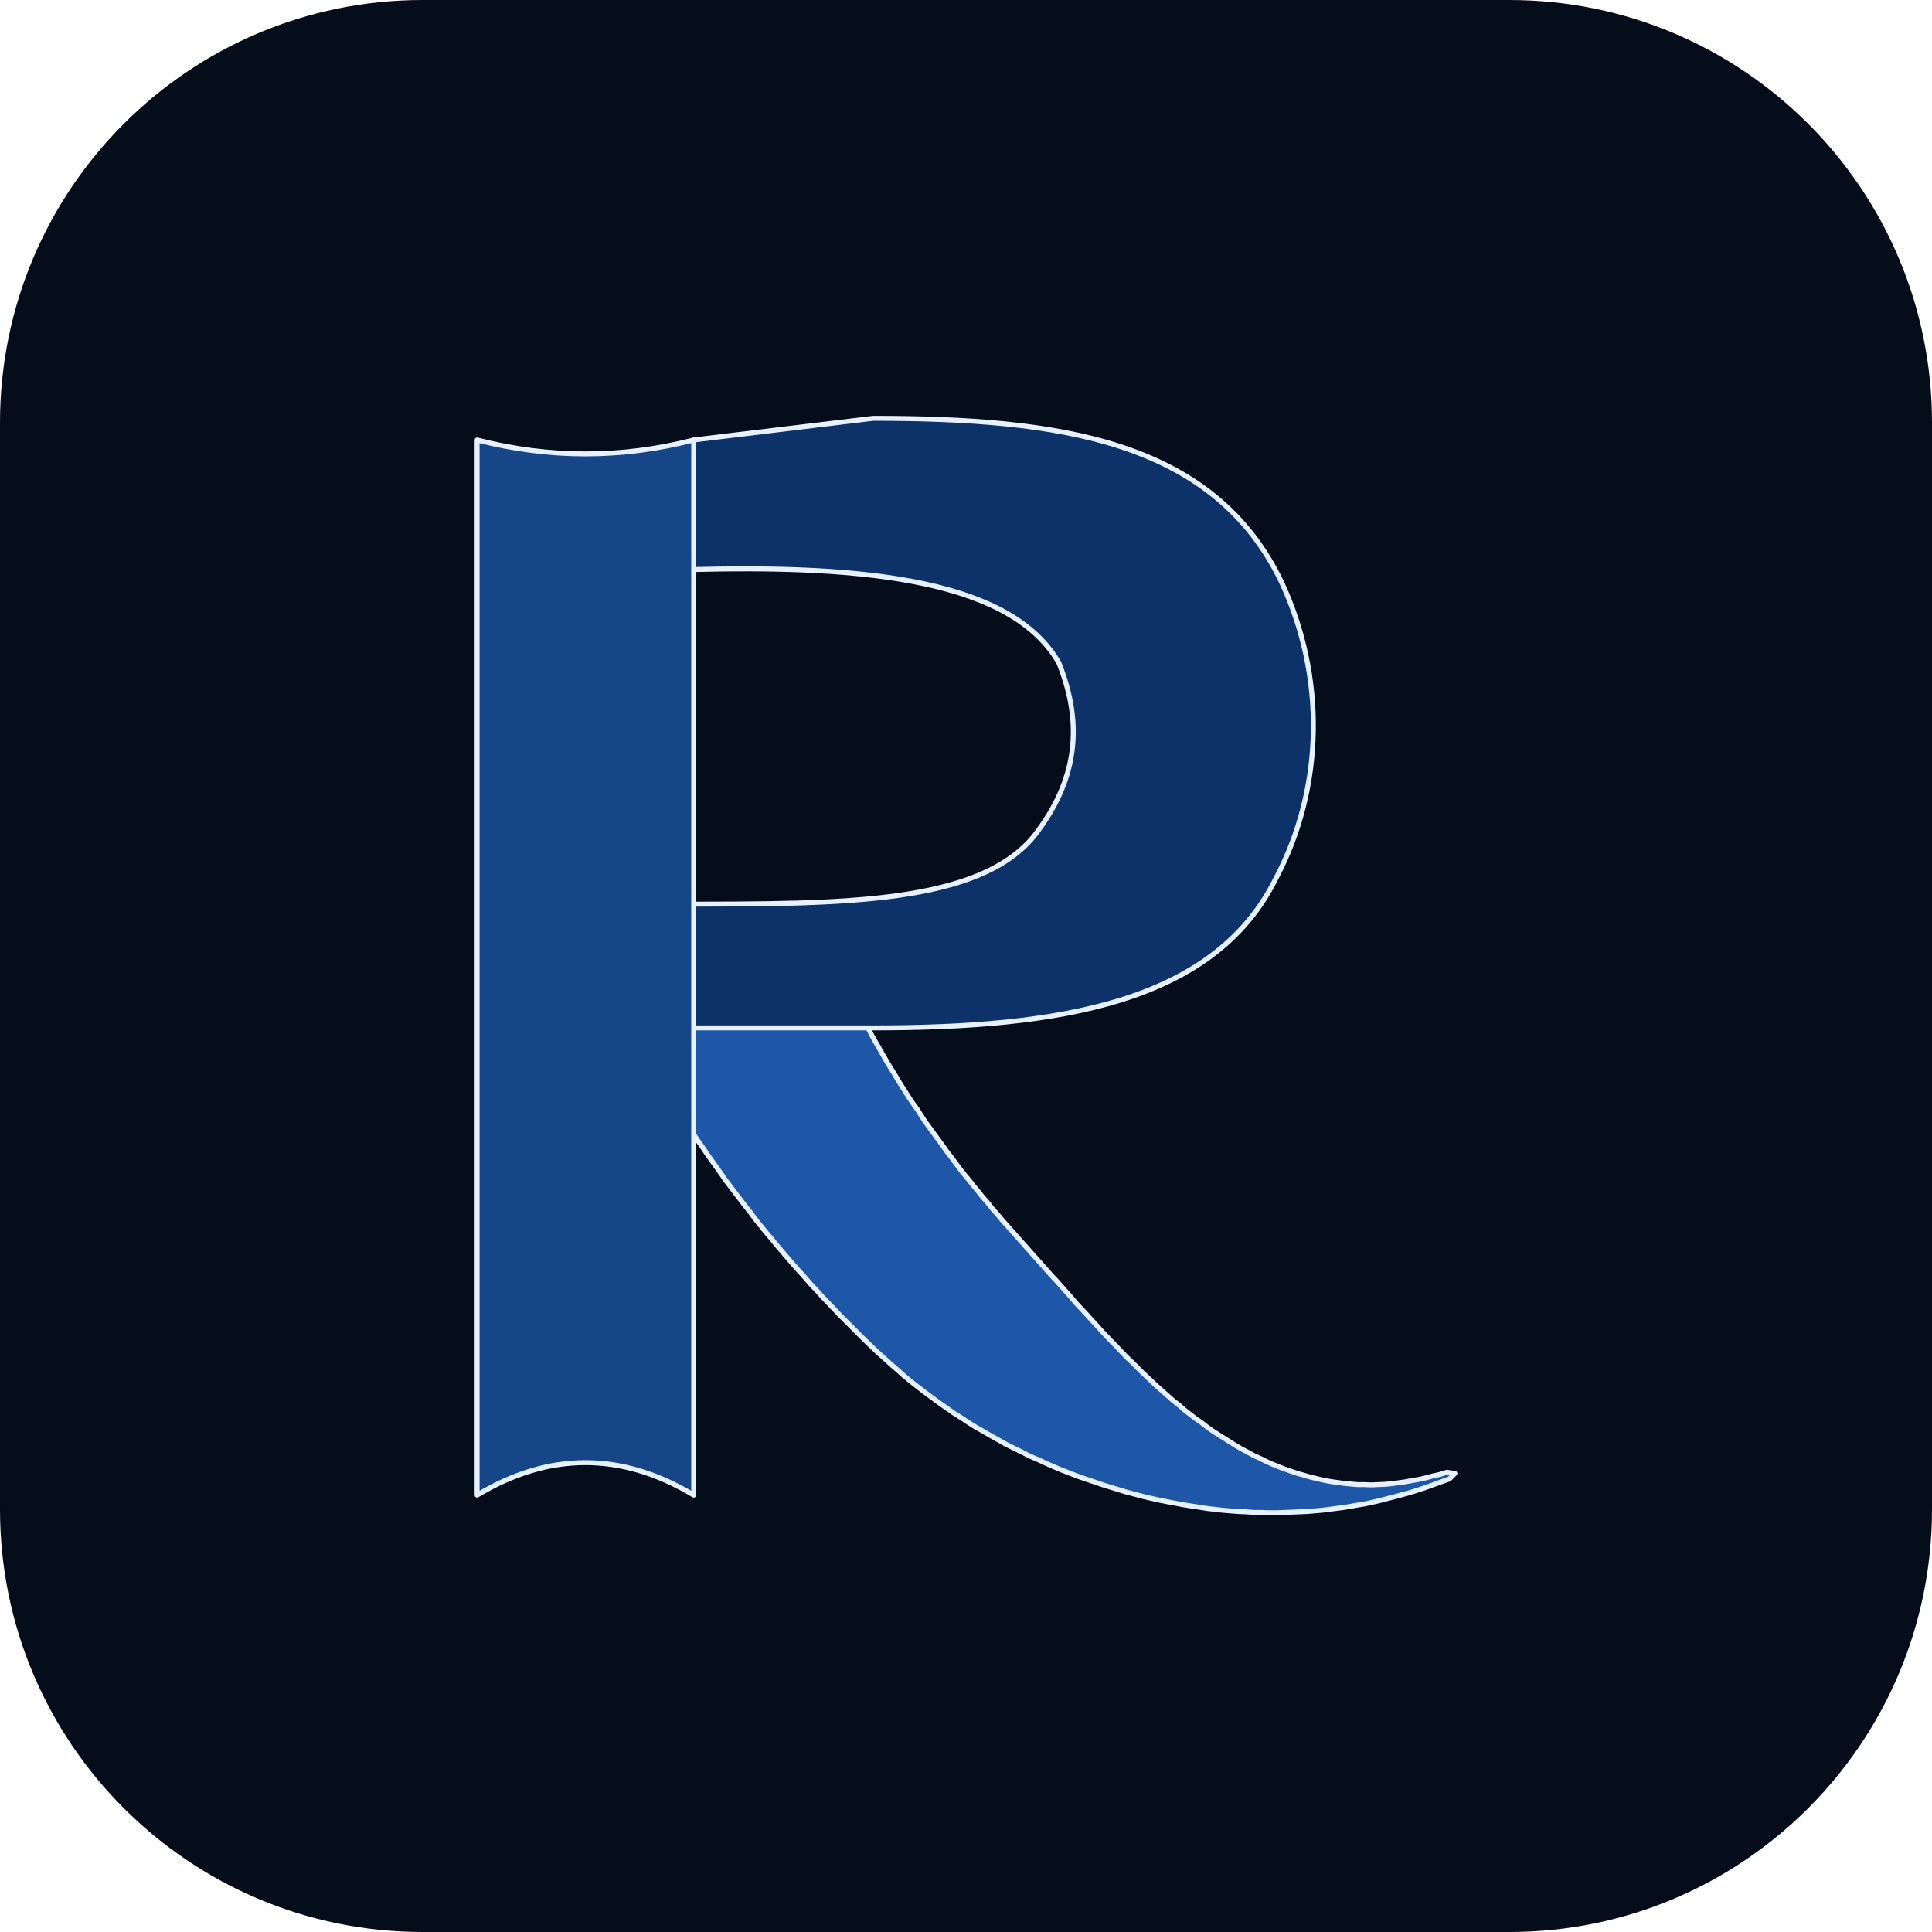
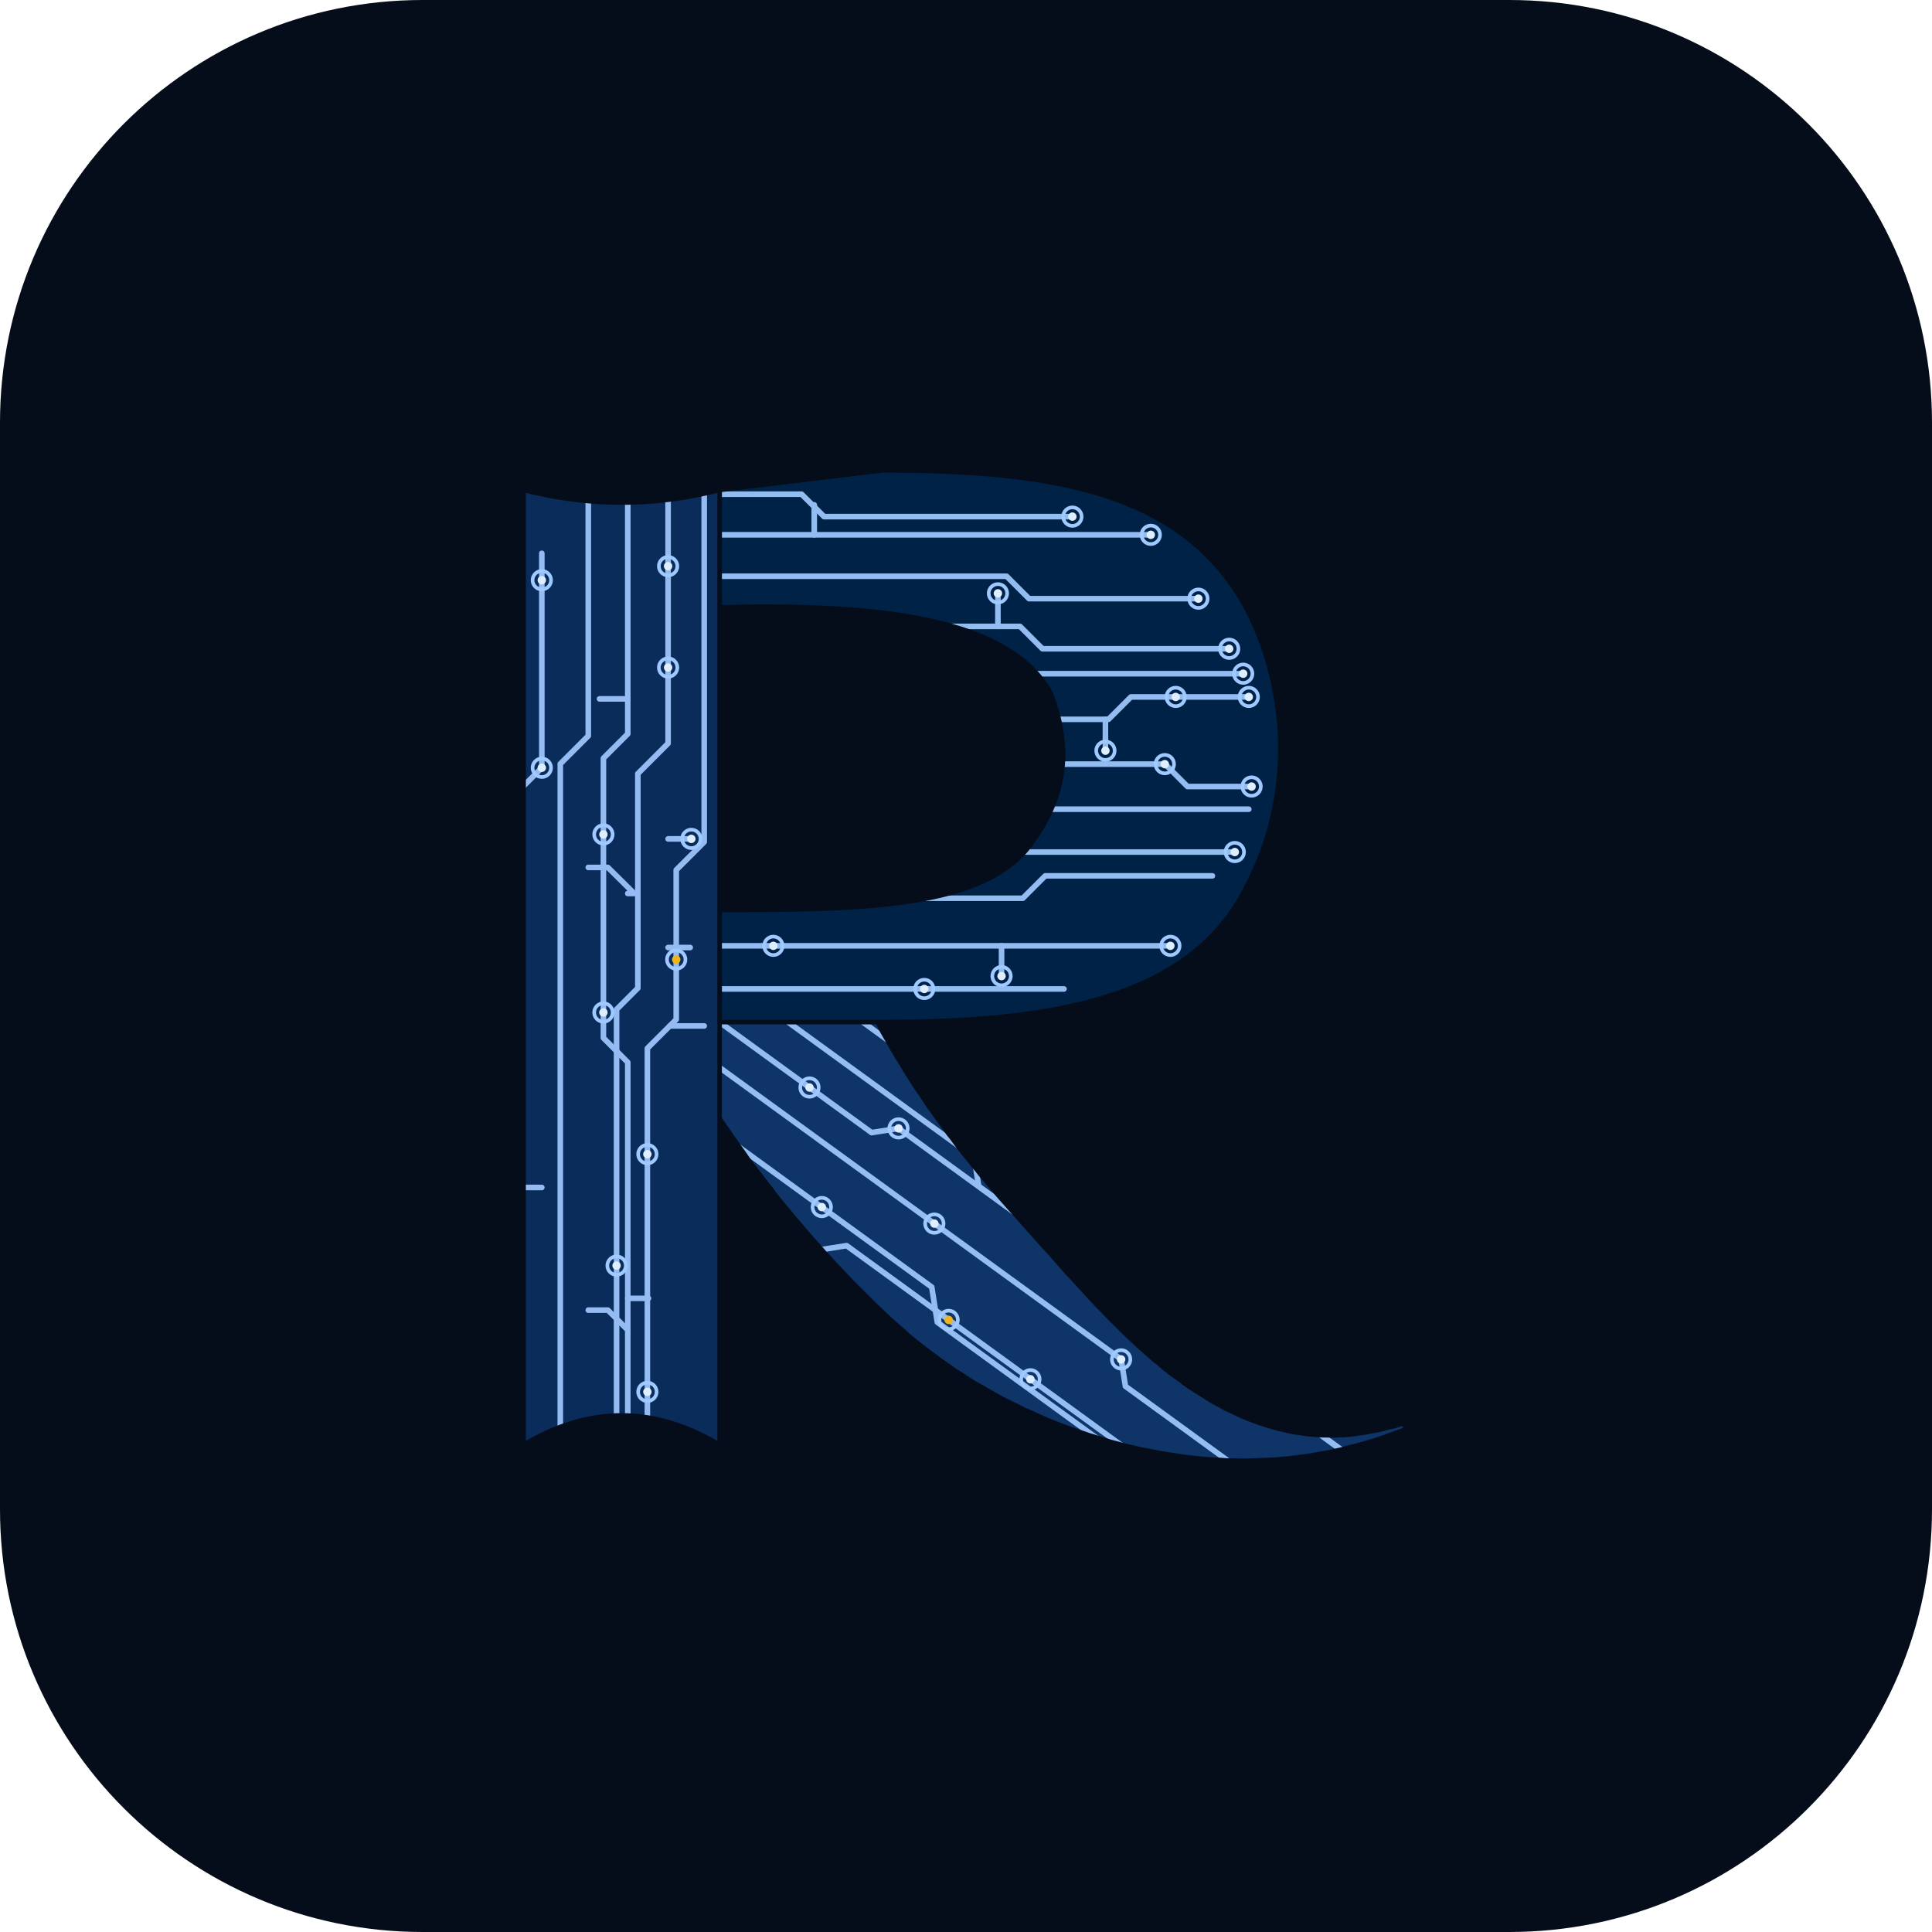
<svg xmlns="http://www.w3.org/2000/svg" viewBox="0 0 512 512" width="512" height="512">
  <rect width="512" height="512" rx="112" fill="#060d1a" />
-   <g transform="translate(256,256) scale(0.82) translate(-330,-320)">
-     <path d="M219.6,335.1 L220.6,337.2 L221.6,339.2 L222.6,341.2 L223.6,343.2 L224.7,345.3 L225.8,347.3 L226.9,349.4 L228.0,351.4 L229.1,353.5 L230.3,355.5 L231.5,357.6 L232.7,359.6 L234.0,361.7 L235.2,363.8 L236.5,365.9 L237.8,368.0 L239.2,370.1 L240.5,372.2 L241.9,374.3 L243.3,376.4 L244.8,378.5 L246.2,380.6 L247.7,382.7 L249.2,384.8 L250.7,386.9 L252.2,389.1 L253.8,391.2 L255.4,393.3 L257.0,395.4 L258.6,397.5 L260.3,399.6 L261.9,401.8 L263.6,403.9 L265.3,406.0 L267.1,408.1 L268.8,410.2 L270.6,412.3 L272.4,414.4 L274.2,416.5 L276.0,418.5 L277.9,420.6 L279.7,422.7 L281.6,424.7 L283.5,426.8 L285.4,428.8 L287.4,430.9 L289.3,432.9 L291.3,434.9 L293.3,436.9 L295.3,438.9 L297.3,440.9 L299.4,442.9 L301.4,444.8 L303.5,446.7 L305.6,448.6 L307.8,450.5 L309.9,452.4 L312.1,454.2 L314.4,456.0 L316.6,457.7 L318.9,459.4 L321.2,461.1 L323.5,462.7 L325.9,464.4 L328.3,465.9 L330.7,467.5 L333.1,469.0 L335.6,470.4 L338.0,471.8 L340.5,473.2 L343.0,474.6 L345.6,475.9 L348.1,477.1 L350.6,478.4 L353.2,479.5 L355.8,480.7 L358.3,481.8 L360.9,482.9 L363.5,483.9 L366.1,484.9 L368.7,485.8 L371.4,486.7 L374.0,487.6 L376.6,488.4 L379.2,489.2 L381.8,490.0 L384.5,490.7 L387.1,491.4 L389.7,492.0 L392.3,492.6 L394.9,493.1 L397.5,493.6 L400.1,494.1 L402.7,494.5 L405.3,494.9 L407.8,495.3 L410.4,495.6 L413.0,495.9 L415.5,496.1 L418.0,496.3 L420.5,496.4 L423.1,496.6 L425.5,496.6 L428.0,496.7 L430.5,496.7 L433.0,496.6 L435.4,496.5 L437.8,496.4 L440.2,496.3 L442.6,496.1 L445.0,495.9 L447.4,495.6 L449.7,495.3 L452.1,495.0 L454.4,494.6 L456.7,494.2 L459.1,493.8 L461.4,493.3 L463.6,492.8 L465.9,492.2 L468.2,491.6 L470.5,491.0 L472.7,490.4 L475.0,489.7 L477.2,489.0 L479.5,488.2 L481.7,487.4 L483.9,486.6 L486.2,485.8 L488.0,484.0 L488.0,484.0 L485.4,483.6 L483.2,484.3 L480.9,484.8 L478.7,485.4 L476.5,485.9 L474.2,486.3 L472.0,486.7 L469.8,487.0 L467.6,487.3 L465.4,487.5 L463.1,487.6 L460.9,487.7 L458.7,487.6 L456.5,487.6 L454.3,487.4 L452.1,487.2 L450.0,486.9 L447.8,486.6 L445.7,486.2 L443.5,485.7 L441.4,485.2 L439.3,484.6 L437.2,484.0 L435.1,483.3 L433.1,482.6 L431.0,481.8 L429.0,481.0 L427.0,480.1 L425.0,479.1 L423.0,478.2 L421.0,477.1 L419.1,476.1 L417.2,475.0 L415.3,473.8 L413.4,472.6 L411.5,471.4 L409.6,470.2 L407.8,468.9 L406.0,467.5 L404.1,466.2 L402.3,464.8 L400.5,463.4 L398.8,461.9 L397.0,460.5 L395.3,459.0 L393.5,457.4 L391.8,455.9 L390.1,454.3 L388.4,452.7 L386.7,451.1 L385.1,449.5 L383.4,447.8 L381.7,446.2 L380.1,444.5 L378.5,442.8 L376.8,441.1 L375.2,439.4 L373.6,437.7 L372.0,435.9 L370.4,434.2 L368.8,432.4 L367.1,430.6 L365.5,428.9 L364.0,427.1 L362.4,425.3 L360.8,423.5 L359.2,421.7 L357.6,420.0 L356.0,418.2 L354.4,416.4 L352.8,414.6 L351.2,412.8 L349.6,411.0 L348.0,409.2 L346.4,407.4 L344.8,405.6 L343.2,403.8 L341.6,402.0 L340.1,400.2 L338.5,398.4 L337.0,396.5 L335.4,394.7 L333.9,392.8 L332.4,391.0 L330.9,389.1 L329.4,387.3 L327.9,385.4 L326.5,383.5 L325.1,381.6 L323.6,379.7 L322.3,377.8 L320.9,375.9 L319.5,374.0 L318.2,372.2 L316.8,370.3 L315.5,368.3 L314.3,366.4 L313.0,364.6 L311.7,362.7 L310.5,360.8 L309.3,358.9 L308.1,357.0 L307.0,355.1 L305.8,353.2 L304.7,351.4 L303.6,349.5 L302.5,347.6 L301.5,345.8 L300.4,343.9 L299.4,342.1 L298.5,340.3 L297.5,338.5 L296.6,336.7 L295.7,334.9 L294.8,333.2 L293.9,331.4 L293.1,329.7 L292.3,328.0 L291.5,326.3 L290.7,324.6 L290.0,323.0 L289.3,321.3 L288.6,319.7 L288.0,318.1 L287.4,316.5 L286.7,315.0 L286.2,313.4 L285.6,311.9 L285.0,310.4 L284.4,308.9 Z" fill="#1e57a8" stroke="#e8f1ff" stroke-width="1.6" stroke-linejoin="round" />
-     <path d="M242,150 L300,143 C360,143 410,150 432,196 C446,226 446,262 430,292 C410,332 360,340 300,340 L242,340 Z M238,192 C300,190 345,196 360,222 C368,242 366,260 352,278 C334,300 290,300 238,300 Z" fill="#0d3169" fill-rule="evenodd" stroke="#e8f1ff" stroke-width="1.6" stroke-linejoin="round" />
-     <path d="M172,150 Q207,159 242,150 L242,491 Q207,470 172,491 Z" fill="#164687" stroke="#e8f1ff" stroke-width="1.6" stroke-linejoin="round" />
+   <g transform="translate(256,256) scale(0.742) translate(-330,-320)">
+     <defs>
+       <clipPath id="cs">
+         <path d="M172,150 Q207,159 242,150 L242,491 Q207,470 172,491 Z" />
+       </clipPath>
+       <clipPath id="cb">
+         <path clip-rule="evenodd" d="M242,150 L300,143 C360,143 410,150 432,196 C446,226 446,262 430,292 C410,332 360,340 300,340 L242,340 Z M238,192 C300,190 345,196 360,222 C368,242 366,260 352,278 C334,300 290,300 238,300 Z" />
+       </clipPath>
+       <clipPath id="cl">
+         <path d="M219.6,335.1 L220.6,337.2 L221.6,339.2 L222.6,341.2 L223.6,343.2 L224.7,345.3 L225.8,347.3 L226.9,349.4 L228.0,351.4 L229.1,353.5 L230.3,355.5 L231.5,357.6 L232.7,359.6 L234.0,361.7 L235.2,363.8 L236.5,365.9 L237.8,368.0 L239.2,370.1 L240.5,372.2 L241.9,374.3 L243.3,376.4 L244.8,378.5 L246.2,380.6 L247.7,382.7 L249.2,384.8 L250.7,386.9 L252.2,389.1 L253.8,391.2 L255.4,393.3 L257.0,395.4 L258.6,397.5 L260.3,399.6 L261.9,401.8 L263.6,403.9 L265.3,406.0 L267.1,408.1 L268.8,410.2 L270.6,412.3 L272.4,414.4 L274.2,416.5 L276.0,418.5 L277.9,420.6 L279.7,422.7 L281.6,424.7 L283.5,426.8 L285.4,428.8 L287.4,430.9 L289.3,432.9 L291.3,434.9 L293.3,436.9 L295.3,438.9 L297.3,440.9 L299.4,442.9 L301.4,444.8 L303.5,446.7 L305.6,448.6 L307.8,450.5 L309.9,452.4 L312.1,454.2 L314.4,456.0 L316.6,457.7 L318.9,459.4 L321.2,461.1 L323.5,462.7 L325.9,464.4 L328.3,465.9 L330.7,467.5 L333.1,469.0 L335.6,470.4 L338.0,471.8 L340.5,473.2 L343.0,474.6 L345.6,475.9 L348.1,477.1 L350.6,478.4 L353.2,479.5 L355.8,480.7 L358.3,481.8 L360.9,482.9 L363.5,483.9 L366.1,484.9 L368.7,485.8 L371.4,486.7 L374.0,487.6 L376.6,488.4 L379.2,489.2 L381.8,490.0 L384.5,490.7 L387.1,491.4 L389.7,492.0 L392.3,492.6 L394.9,493.1 L397.5,493.6 L400.1,494.1 L402.7,494.5 L405.3,494.9 L407.8,495.3 L410.4,495.6 L413.0,495.9 L415.5,496.1 L418.0,496.3 L420.5,496.4 L423.1,496.6 L425.5,496.6 L428.0,496.7 L430.5,496.7 L433.0,496.6 L435.4,496.5 L437.8,496.4 L440.2,496.3 L442.6,496.1 L445.0,495.9 L447.4,495.6 L449.7,495.3 L452.1,495.0 L454.4,494.6 L456.7,494.2 L459.1,493.8 L461.4,493.3 L463.6,492.8 L465.9,492.2 L468.2,491.6 L470.5,491.0 L472.7,490.4 L475.0,489.7 L477.2,489.0 L479.5,488.2 L481.7,487.4 L483.9,486.6 L486.2,485.8 L488.0,484.0 L488.0,484.0 L485.4,483.6 L483.2,484.3 L480.9,484.8 L478.7,485.4 L476.5,485.9 L474.2,486.3 L472.0,486.7 L469.8,487.0 L467.6,487.3 L465.4,487.5 L463.1,487.6 L460.9,487.7 L458.7,487.6 L456.5,487.6 L454.3,487.4 L452.1,487.2 L450.0,486.9 L447.8,486.6 L445.7,486.2 L443.5,485.7 L441.4,485.2 L439.3,484.6 L437.2,484.0 L435.1,483.3 L433.1,482.6 L431.0,481.8 L429.0,481.0 L427.0,480.1 L425.0,479.1 L423.0,478.2 L421.0,477.1 L419.1,476.1 L417.2,475.0 L415.3,473.8 L413.4,472.6 L411.5,471.4 L409.6,470.2 L407.8,468.9 L406.0,467.5 L404.1,466.2 L402.3,464.8 L400.5,463.4 L398.8,461.9 L397.0,460.5 L395.3,459.0 L393.5,457.4 L391.8,455.9 L390.1,454.3 L388.4,452.7 L386.7,451.1 L385.1,449.5 L383.4,447.8 L381.7,446.2 L380.1,444.5 L378.5,442.8 L376.8,441.1 L375.2,439.4 L373.6,437.7 L372.0,435.9 L370.4,434.2 L368.8,432.4 L367.1,430.6 L365.5,428.9 L364.0,427.1 L362.4,425.3 L360.8,423.5 L359.2,421.7 L357.6,420.0 L356.0,418.2 L354.4,416.4 L352.8,414.6 L351.2,412.8 L349.6,411.0 L348.0,409.2 L346.4,407.4 L344.8,405.6 L343.2,403.8 L341.6,402.0 L340.1,400.2 L338.5,398.4 L337.0,396.5 L335.4,394.7 L333.9,392.8 L332.4,391.0 L330.9,389.1 L329.4,387.3 L327.9,385.4 L326.5,383.5 L325.1,381.6 L323.6,379.7 L322.3,377.8 L320.9,375.9 L319.5,374.0 L318.2,372.2 L316.8,370.3 L315.5,368.3 L314.3,366.4 L313.0,364.6 L311.7,362.7 L310.5,360.8 L309.3,358.9 L308.1,357.0 L307.0,355.1 L305.8,353.2 L304.7,351.4 L303.6,349.5 L302.5,347.6 L301.5,345.8 L300.4,343.9 L299.4,342.1 L298.5,340.3 L297.5,338.5 L296.6,336.7 L295.7,334.9 L294.8,333.2 L293.9,331.4 L293.1,329.7 L292.3,328.0 L291.5,326.3 L290.7,324.6 L290.0,323.0 L289.3,321.3 L288.6,319.7 L288.0,318.1 L287.4,316.5 L286.7,315.0 L286.2,313.4 L285.6,311.9 L285.0,310.4 L284.4,308.9 Z" />
+       </clipPath>
+     </defs>
+     <path d="M219.6,335.1 L220.6,337.2 L221.6,339.2 L222.6,341.2 L223.6,343.2 L224.7,345.3 L225.8,347.3 L226.9,349.4 L228.0,351.4 L229.1,353.5 L230.3,355.5 L231.5,357.6 L232.7,359.6 L234.0,361.7 L235.2,363.8 L236.5,365.9 L237.8,368.0 L239.2,370.1 L240.5,372.2 L241.9,374.3 L243.3,376.4 L244.8,378.5 L246.2,380.6 L247.7,382.7 L249.2,384.8 L250.7,386.9 L252.2,389.1 L253.8,391.2 L255.4,393.3 L257.0,395.4 L258.6,397.5 L260.3,399.6 L261.9,401.8 L263.6,403.9 L265.3,406.0 L267.1,408.1 L268.8,410.2 L270.6,412.3 L272.4,414.4 L274.2,416.5 L276.0,418.5 L277.9,420.6 L279.7,422.7 L281.6,424.7 L283.5,426.8 L285.4,428.8 L287.4,430.9 L289.3,432.9 L291.3,434.9 L293.3,436.9 L295.3,438.9 L297.3,440.9 L299.4,442.9 L301.4,444.8 L303.5,446.7 L305.6,448.6 L307.8,450.5 L309.9,452.4 L312.1,454.2 L314.4,456.0 L316.6,457.7 L318.9,459.4 L321.2,461.1 L323.5,462.7 L325.9,464.4 L328.3,465.9 L330.7,467.5 L333.1,469.0 L335.6,470.4 L338.0,471.8 L340.5,473.2 L343.0,474.6 L345.6,475.9 L348.1,477.1 L350.6,478.4 L353.2,479.5 L355.8,480.7 L358.3,481.8 L360.9,482.9 L363.5,483.9 L366.1,484.9 L368.7,485.8 L371.4,486.7 L374.0,487.6 L376.6,488.4 L379.2,489.2 L381.8,490.0 L384.5,490.7 L387.1,491.4 L389.7,492.0 L392.3,492.6 L394.9,493.1 L397.5,493.6 L400.1,494.1 L402.7,494.5 L405.3,494.9 L407.8,495.3 L410.4,495.6 L413.0,495.9 L415.5,496.1 L418.0,496.3 L420.5,496.4 L423.1,496.6 L425.5,496.6 L428.0,496.7 L430.5,496.7 L433.0,496.6 L435.4,496.5 L437.8,496.4 L440.2,496.3 L442.6,496.1 L445.0,495.9 L447.4,495.6 L449.7,495.3 L452.1,495.0 L454.4,494.6 L456.7,494.2 L459.1,493.8 L461.4,493.3 L463.6,492.8 L465.9,492.2 L468.2,491.6 L470.5,491.0 L472.7,490.4 L475.0,489.7 L477.2,489.0 L479.5,488.2 L481.7,487.4 L483.9,486.6 L486.2,485.8 L488.0,484.0 L488.0,484.0 L485.4,483.6 L483.2,484.3 L480.9,484.8 L478.7,485.4 L476.5,485.9 L474.2,486.3 L472.0,486.7 L469.8,487.0 L467.6,487.3 L465.4,487.5 L463.1,487.6 L460.9,487.7 L458.7,487.6 L456.5,487.6 L454.3,487.4 L452.1,487.2 L450.0,486.9 L447.8,486.6 L445.7,486.2 L443.5,485.7 L441.4,485.2 L439.3,484.6 L437.2,484.0 L435.1,483.3 L433.1,482.6 L431.0,481.8 L429.0,481.0 L427.0,480.1 L425.0,479.1 L423.0,478.2 L421.0,477.1 L419.1,476.1 L417.2,475.0 L415.3,473.8 L413.4,472.6 L411.5,471.4 L409.6,470.2 L407.8,468.9 L406.0,467.5 L404.1,466.2 L402.3,464.8 L400.5,463.4 L398.8,461.9 L397.0,460.5 L395.3,459.0 L393.5,457.4 L391.8,455.9 L390.1,454.3 L388.4,452.7 L386.7,451.1 L385.1,449.5 L383.4,447.8 L381.7,446.2 L380.1,444.5 L378.5,442.8 L376.8,441.1 L375.2,439.4 L373.6,437.7 L372.0,435.9 L370.4,434.2 L368.8,432.4 L367.1,430.6 L365.5,428.9 L364.0,427.1 L362.4,425.3 L360.8,423.5 L359.2,421.7 L357.6,420.0 L356.0,418.2 L354.4,416.4 L352.8,414.6 L351.2,412.8 L349.6,411.0 L348.0,409.2 L346.4,407.4 L344.8,405.6 L343.2,403.8 L341.6,402.0 L340.1,400.2 L338.5,398.4 L337.0,396.5 L335.4,394.7 L333.9,392.8 L332.4,391.0 L330.9,389.1 L329.4,387.3 L327.9,385.4 L326.5,383.5 L325.1,381.6 L323.6,379.7 L322.3,377.8 L320.9,375.9 L319.5,374.0 L318.2,372.2 L316.8,370.3 L315.5,368.3 L314.3,366.4 L313.0,364.6 L311.7,362.7 L310.5,360.8 L309.3,358.9 L308.1,357.0 L307.0,355.1 L305.8,353.2 L304.7,351.4 L303.6,349.5 L302.5,347.6 L301.5,345.8 L300.4,343.9 L299.4,342.1 L298.5,340.3 L297.5,338.5 L296.6,336.7 L295.7,334.9 L294.8,333.2 L293.9,331.4 L293.1,329.7 L292.3,328.0 L291.5,326.3 L290.7,324.6 L290.0,323.0 L289.3,321.3 L288.6,319.7 L288.0,318.1 L287.4,316.5 L286.7,315.0 L286.2,313.4 L285.6,311.9 L285.0,310.4 L284.4,308.9 Z" fill="#0e3468" stroke="#060d1a" stroke-width="1.6" stroke-linejoin="round" />
+     <g>
+       <path d="M219.6,335.1 L220.6,337.2 L221.6,339.2 L222.6,341.2 L223.6,343.2 L224.7,345.3 L225.8,347.3 L226.9,349.4 L228.0,351.4 L229.1,353.5 L230.3,355.5 L231.5,357.6 L232.7,359.6 L234.0,361.7 L235.2,363.8 L236.5,365.9 L237.8,368.0 L239.2,370.1 L240.5,372.2 L241.9,374.3 L243.3,376.4 L244.8,378.5 L246.2,380.6 L247.7,382.7 L249.2,384.8 L250.7,386.9 L252.2,389.1 L253.8,391.2 L255.4,393.3 L257.0,395.4 L258.6,397.5 L260.3,399.6 L261.9,401.8 L263.6,403.9 L265.3,406.0 L267.1,408.1 L268.8,410.2 L270.6,412.3 L272.4,414.4 L274.2,416.5 L276.0,418.5 L277.9,420.6 L279.7,422.7 L281.6,424.7 L283.5,426.8 L285.4,428.8 L287.4,430.9 L289.3,432.9 L291.3,434.9 L293.3,436.9 L295.3,438.9 L297.3,440.9 L299.4,442.9 L301.4,444.8 L303.5,446.7 L305.6,448.6 L307.8,450.5 L309.9,452.4 L312.1,454.2 L314.4,456.0 L316.6,457.7 L318.9,459.4 L321.2,461.1 L323.5,462.7 L325.9,464.4 L328.3,465.9 L330.7,467.5 L333.1,469.0 L335.6,470.4 L338.0,471.8 L340.5,473.2 L343.0,474.6 L345.6,475.9 L348.1,477.1 L350.6,478.4 L353.2,479.5 L355.8,480.7 L358.3,481.8 L360.9,482.9 L363.5,483.9 L366.1,484.9 L368.7,485.8 L371.4,486.7 L374.0,487.6 L376.6,488.4 L379.2,489.2 L381.8,490.0 L384.5,490.7 L387.1,491.4 L389.7,492.0 L392.3,492.6 L394.9,493.1 L397.5,493.6 L400.1,494.1 L402.7,494.5 L405.3,494.9 L407.8,495.3 L410.4,495.6 L413.0,495.9 L415.5,496.1 L418.0,496.3 L420.5,496.4 L423.1,496.6 L425.5,496.6 L428.0,496.7 L430.5,496.7 L433.0,496.6 L435.4,496.5 L437.8,496.4 L440.2,496.3 L442.6,496.1 L445.0,495.9 L447.4,495.6 L449.7,495.3 L452.1,495.0 L454.4,494.6 L456.7,494.2 L459.1,493.8 L461.4,493.3 L463.6,492.8 L465.9,492.2 L468.2,491.6 L470.5,491.0 L472.7,490.4 L475.0,489.7 L477.2,489.0 L479.5,488.2 L481.7,487.4 L483.9,486.6 L486.2,485.8 L488.0,484.0 L488.0,484.0 L485.4,483.6 L483.2,484.3 L480.9,484.8 L478.7,485.4 L476.5,485.9 L474.2,486.3 L472.0,486.7 L469.8,487.0 L467.6,487.3 L465.4,487.5 L463.1,487.6 L460.9,487.7 L458.7,487.6 L456.5,487.6 L454.3,487.4 L452.1,487.2 L450.0,486.9 L447.8,486.6 L445.7,486.2 L443.5,485.7 L441.4,485.2 L439.3,484.6 L437.2,484.0 L435.1,483.3 L433.1,482.6 L431.0,481.8 L429.0,481.0 L427.0,480.1 L425.0,479.1 L423.0,478.2 L421.0,477.1 L419.1,476.1 L417.2,475.0 L415.3,473.8 L413.4,472.6 L411.5,471.4 L409.6,470.2 L407.8,468.9 L406.0,467.5 L404.1,466.2 L402.3,464.8 L400.5,463.4 L398.8,461.9 L397.0,460.5 L395.3,459.0 L393.5,457.4 L391.8,455.9 L390.1,454.3 L388.4,452.7 L386.7,451.1 L385.1,449.5 L383.4,447.8 L381.7,446.2 L380.1,444.5 L378.5,442.8 L376.8,441.1 L375.2,439.4 L373.6,437.7 L372.0,435.9 L370.4,434.2 L368.8,432.4 L367.1,430.6 L365.5,428.9 L364.0,427.1 L362.4,425.3 L360.8,423.5 L359.2,421.7 L357.6,420.0 L356.0,418.2 L354.4,416.4 L352.8,414.6 L351.2,412.8 L349.6,411.0 L348.0,409.2 L346.4,407.4 L344.8,405.6 L343.2,403.8 L341.6,402.0 L340.1,400.2 L338.5,398.4 L337.0,396.5 L335.4,394.7 L333.9,392.8 L332.4,391.0 L330.9,389.1 L329.4,387.3 L327.9,385.4 L326.5,383.5 L325.1,381.6 L323.6,379.7 L322.3,377.8 L320.9,375.9 L319.5,374.0 L318.2,372.2 L316.8,370.3 L315.5,368.3 L314.3,366.4 L313.0,364.6 L311.7,362.7 L310.5,360.8 L309.3,358.9 L308.1,357.0 L307.0,355.1 L305.8,353.2 L304.7,351.4 L303.6,349.5 L302.5,347.6 L301.5,345.8 L300.4,343.9 L299.4,342.1 L298.5,340.3 L297.5,338.5 L296.6,336.7 L295.7,334.9 L294.8,333.2 L293.9,331.4 L293.1,329.7 L292.3,328.0 L291.5,326.3 L290.7,324.6 L290.0,323.0 L289.3,321.3 L288.6,319.7 L288.0,318.1 L287.4,316.5 L286.7,315.0 L286.2,313.4 L285.6,311.9 L285.0,310.4 L284.4,308.9 Z" fill="#0e3468" fill-rule="evenodd" />
+       <g clip-path="url(#cl)" fill="none" stroke="#9fc9ff" stroke-width="2" stroke-linecap="round" stroke-linejoin="round" opacity="0.92">
+         <g transform="rotate(-54 350 400)">
+           <path d="M186.7,270.8 L186.7,374.9 L178.1,383.5 L178.1,514.3" />
+           <path d="M178.1,386 L187.6,386" />
+           <path d="M200.7,235 L200.7,336.1 L191,345.8 L191,565" />
+           <path d="M214.8,235 L214.8,460 L222.6,467.8 L222.6,565" />
+           <path d="M222.6,467.3 L215.4,467.3" />
+           <path d="M228.2,235 L228.2,465 L237.1,473.9 L237.1,565" />
+           <path d="M228.2,330.8 L216.5,330.8" />
+           <path d="M246.6,235 L246.6,449.8 L239.9,456.5 L239.9,565" />
+           <path d="M239.9,516.5 L251.7,516.5" />
+           <path d="M258.4,235 L258.4,429.2 L249.8,437.8 L249.8,565" />
+           <path d="M276.6,304.9 L276.6,422.1 L268,430.7 L268,485.7" />
+           <path d="M268,430.6 L257.2,430.6" />
+           <path d="M290.7,253.6 L290.7,354.6 L297.1,361 L297.1,487.3" />
+           <path d="M303,306.9 L303,394.3 L294,403.3 L294,521.9" />
+           <path d="M321.9,235 L321.9,464.2 L315,471.1 L315,565" />
+           <path d="M335,235 L335,344.5 L341.9,351.4 L341.9,565" />
+           <path d="M341.9,417.5 L351.9,417.5" />
+           <path d="M349.4,235 L349.4,379.3 L342,386.7 L342,565" />
+           <path d="M342,396.3 L352.3,396.3" />
+           <path d="M365.1,235 L365.1,448.2 L371.3,454.4 L371.3,565" />
+           <path d="M381.5,296.4 L381.5,398.8 L389.6,406.9 L389.6,512.4" />
+           <path d="M389.6,450.5 L397.4,450.5" />
+           <path d="M394.8,291.6 L394.8,387 L401.7,393.9 L401.7,497.5" />
+           <path d="M401.7,399.5 L391.6,399.5" />
+           <path d="M411.1,235 L411.1,445.3 L419.3,453.5 L419.3,565" />
+           <path d="M419.3,493.6 L427.6,493.6" />
+           <path d="M426.5,285 L426.5,441.4 L419.5,448.4 L419.5,522.9" />
+           <path d="M441.7,307.8 L441.7,419.6 L449.3,427.2 L449.3,523.3" />
+           <path d="M456.4,235 L456.4,358.6 L465.6,367.8 L465.6,565" />
+           <path d="M471,251.8 L471,400 L462.1,408.9 L462.1,532.8" />
+           <path d="M485.1,235 L485.1,421.1 L477.7,428.5 L477.7,565" />
+           <path d="M477.7,505.5 L467.3,505.5" />
+           <path d="M501.9,304.7 L501.9,391.4 L492.3,401 L492.3,498.1" />
+           <path d="M501.9,382 L492.3,382" />
+           <path d="M513,305.5 L513,379.8 L521.5,388.3 L521.5,540.1" />
+           <path d="M521.5,497.9 L531.9,497.9" />
+         </g>
+       </g>
+       <g clip-path="url(#cl)">
+         <circle cx="305.9" cy="378" r="3.3" fill="none" stroke="#9fc9ff" stroke-width="1.3" />
+         <circle cx="305.9" cy="378" r="1.5" fill="#dfeeff" />
+         <circle cx="353" cy="467.6" r="3.3" fill="none" stroke="#9fc9ff" stroke-width="1.3" />
+         <circle cx="353" cy="467.6" r="1.5" fill="#dfeeff" />
+         <circle cx="278.5" cy="406.1" r="3.3" fill="none" stroke="#9fc9ff" stroke-width="1.3" />
+         <circle cx="278.5" cy="406.1" r="1.5" fill="#dfeeff" />
+         <circle cx="323.8" cy="446.4" r="3.3" fill="none" stroke="#9fc9ff" stroke-width="1.3" />
+         <circle cx="323.8" cy="446.4" r="1.5" fill="#f0b519" />
+         <circle cx="285.4" cy="334.4" r="3.3" fill="none" stroke="#9fc9ff" stroke-width="1.3" />
+         <circle cx="285.4" cy="334.4" r="1.5" fill="#dfeeff" />
+         <circle cx="252.6" cy="330" r="3.3" fill="none" stroke="#9fc9ff" stroke-width="1.3" />
+         <circle cx="252.6" cy="330" r="1.5" fill="#dfeeff" />
+         <circle cx="318.7" cy="412" r="3.3" fill="none" stroke="#9fc9ff" stroke-width="1.3" />
+         <circle cx="318.7" cy="412" r="1.5" fill="#dfeeff" />
+         <circle cx="274.1" cy="363.4" r="3.3" fill="none" stroke="#9fc9ff" stroke-width="1.3" />
+         <circle cx="274.1" cy="363.4" r="1.5" fill="#dfeeff" />
+         <circle cx="385.4" cy="460.5" r="3.3" fill="none" stroke="#9fc9ff" stroke-width="1.3" />
+         <circle cx="385.4" cy="460.5" r="1.5" fill="#dfeeff" />
+       </g>
+       <path d="M219.6,335.1 L220.6,337.2 L221.6,339.2 L222.6,341.2 L223.6,343.2 L224.7,345.3 L225.8,347.3 L226.9,349.4 L228.0,351.4 L229.1,353.5 L230.3,355.5 L231.5,357.6 L232.7,359.6 L234.0,361.7 L235.2,363.8 L236.5,365.9 L237.8,368.0 L239.2,370.1 L240.5,372.2 L241.9,374.3 L243.3,376.4 L244.8,378.5 L246.2,380.6 L247.7,382.7 L249.2,384.8 L250.7,386.9 L252.2,389.1 L253.8,391.2 L255.4,393.3 L257.0,395.4 L258.6,397.5 L260.3,399.6 L261.9,401.8 L263.6,403.9 L265.3,406.0 L267.1,408.1 L268.8,410.2 L270.6,412.3 L272.4,414.4 L274.2,416.5 L276.0,418.5 L277.9,420.6 L279.7,422.7 L281.6,424.7 L283.5,426.8 L285.4,428.8 L287.4,430.9 L289.3,432.9 L291.3,434.9 L293.3,436.9 L295.3,438.9 L297.3,440.9 L299.4,442.9 L301.4,444.8 L303.5,446.7 L305.6,448.6 L307.8,450.5 L309.9,452.4 L312.1,454.2 L314.4,456.0 L316.6,457.7 L318.9,459.4 L321.2,461.1 L323.5,462.7 L325.9,464.4 L328.3,465.9 L330.7,467.5 L333.1,469.0 L335.6,470.4 L338.0,471.8 L340.5,473.2 L343.0,474.6 L345.6,475.9 L348.1,477.1 L350.6,478.4 L353.2,479.5 L355.8,480.7 L358.3,481.8 L360.9,482.9 L363.5,483.9 L366.1,484.9 L368.7,485.8 L371.4,486.7 L374.0,487.6 L376.6,488.4 L379.2,489.2 L381.8,490.0 L384.5,490.7 L387.1,491.4 L389.7,492.0 L392.3,492.6 L394.9,493.1 L397.5,493.6 L400.1,494.1 L402.7,494.5 L405.3,494.9 L407.8,495.3 L410.4,495.6 L413.0,495.9 L415.5,496.1 L418.0,496.3 L420.5,496.4 L423.1,496.6 L425.5,496.6 L428.0,496.7 L430.5,496.7 L433.0,496.6 L435.4,496.5 L437.8,496.4 L440.2,496.3 L442.6,496.1 L445.0,495.9 L447.4,495.6 L449.7,495.3 L452.1,495.0 L454.4,494.6 L456.7,494.2 L459.1,493.8 L461.4,493.3 L463.6,492.8 L465.9,492.2 L468.2,491.6 L470.5,491.0 L472.7,490.4 L475.0,489.7 L477.2,489.0 L479.5,488.2 L481.7,487.4 L483.9,486.6 L486.2,485.8 L488.0,484.0 L488.0,484.0 L485.4,483.6 L483.2,484.3 L480.9,484.8 L478.7,485.4 L476.5,485.9 L474.2,486.3 L472.0,486.7 L469.8,487.0 L467.6,487.3 L465.4,487.5 L463.1,487.6 L460.9,487.7 L458.7,487.6 L456.5,487.6 L454.3,487.4 L452.1,487.2 L450.0,486.9 L447.8,486.6 L445.7,486.2 L443.5,485.7 L441.4,485.2 L439.3,484.6 L437.2,484.0 L435.1,483.3 L433.1,482.6 L431.0,481.8 L429.0,481.0 L427.0,480.1 L425.0,479.1 L423.0,478.2 L421.0,477.1 L419.1,476.1 L417.2,475.0 L415.3,473.8 L413.4,472.6 L411.5,471.4 L409.6,470.2 L407.8,468.9 L406.0,467.5 L404.1,466.2 L402.3,464.8 L400.5,463.4 L398.8,461.9 L397.0,460.5 L395.3,459.0 L393.5,457.4 L391.8,455.9 L390.1,454.3 L388.4,452.7 L386.7,451.1 L385.1,449.5 L383.4,447.8 L381.7,446.2 L380.1,444.5 L378.5,442.8 L376.8,441.1 L375.2,439.4 L373.6,437.7 L372.0,435.9 L370.4,434.2 L368.8,432.4 L367.1,430.6 L365.5,428.9 L364.0,427.1 L362.4,425.3 L360.8,423.5 L359.2,421.7 L357.6,420.0 L356.0,418.2 L354.4,416.4 L352.8,414.6 L351.2,412.8 L349.6,411.0 L348.0,409.2 L346.4,407.4 L344.8,405.6 L343.2,403.8 L341.6,402.0 L340.1,400.2 L338.5,398.4 L337.0,396.5 L335.4,394.7 L333.9,392.8 L332.4,391.0 L330.9,389.1 L329.4,387.3 L327.9,385.4 L326.5,383.5 L325.1,381.6 L323.6,379.7 L322.3,377.8 L320.9,375.9 L319.5,374.0 L318.2,372.2 L316.8,370.3 L315.5,368.3 L314.3,366.4 L313.0,364.6 L311.7,362.7 L310.5,360.8 L309.3,358.9 L308.1,357.0 L307.0,355.1 L305.8,353.2 L304.7,351.4 L303.6,349.5 L302.5,347.6 L301.5,345.8 L300.4,343.9 L299.4,342.1 L298.5,340.3 L297.5,338.5 L296.6,336.7 L295.7,334.9 L294.8,333.2 L293.9,331.4 L293.1,329.7 L292.3,328.0 L291.5,326.3 L290.7,324.6 L290.0,323.0 L289.3,321.3 L288.6,319.7 L288.0,318.1 L287.4,316.5 L286.7,315.0 L286.2,313.4 L285.6,311.9 L285.0,310.4 L284.4,308.9 Z" fill="none" fill-rule="evenodd" stroke="#060d1a" stroke-width="1.6" stroke-linejoin="round" />
+     </g>
+     <path d="M242,150 L300,143 C360,143 410,150 432,196 C446,226 446,262 430,292 C410,332 360,340 300,340 L242,340 Z M238,192 C300,190 345,196 360,222 C368,242 366,260 352,278 C334,300 290,300 238,300 Z" fill="#002247" fill-rule="evenodd" stroke="#060d1a" stroke-width="1.6" stroke-linejoin="round" />
+     <g>
+       <path d="M242,150 L300,143 C360,143 410,150 432,196 C446,226 446,262 430,292 C410,332 360,340 300,340 L242,340 Z M238,192 C300,190 345,196 360,222 C368,242 366,260 352,278 C334,300 290,300 238,300 Z" fill="#002247" fill-rule="evenodd" />
+       <g clip-path="url(#cb)" fill="none" stroke="#9fc9ff" stroke-width="2" stroke-linecap="round" stroke-linejoin="round" opacity="0.92">
+         <path d="M235,151.5 L271.3,151.5 L279.3,159.5 L368,159.5" />
+         <path d="M235,166 L396,166" />
+         <path d="M275.8,166 L275.8,155.3" />
+         <path d="M235,180.8 L344.5,180.8 L352.5,188.8 L413,188.8" />
+         <path d="M235,198.7 L349.3,198.7 L357.3,206.7 L424,206.7" />
+         <path d="M341.4,198.7 L341.4,186.9" />
+         <path d="M235,215.6 L429,215.6" />
+         <path d="M235,231.9 L380.9,231.9 L388.9,223.9 L431,223.9" />
+         <path d="M379.8,231.9 L379.8,243.1" />
+         <path d="M235,247.9 L401.1,247.9 L409.1,255.9 L432,255.9" />
+         <path d="M235,264 L431,264" />
+         <path d="M235,279.3 L426,279.3" />
+         <path d="M235,295.8 L350.3,295.8 L358.3,287.8 L418,287.8" />
+         <path d="M235,312.8 L403,312.8" />
+         <path d="M342.7,312.8 L342.7,323.6" />
+         <path d="M235,328.2 L365,328.2" />
+       </g>
+       <g clip-path="url(#cb)">
+         <circle cx="368" cy="159.5" r="3.3" fill="none" stroke="#9fc9ff" stroke-width="1.3" />
+         <circle cx="368" cy="159.5" r="1.5" fill="#dfeeff" />
+         <circle cx="396" cy="166" r="3.3" fill="none" stroke="#9fc9ff" stroke-width="1.3" />
+         <circle cx="396" cy="166" r="1.5" fill="#dfeeff" />
+         <circle cx="413" cy="188.8" r="3.3" fill="none" stroke="#9fc9ff" stroke-width="1.3" />
+         <circle cx="413" cy="188.8" r="1.5" fill="#dfeeff" />
+         <circle cx="424" cy="206.7" r="3.3" fill="none" stroke="#9fc9ff" stroke-width="1.3" />
+         <circle cx="424" cy="206.7" r="1.5" fill="#dfeeff" />
+         <circle cx="341.4" cy="186.9" r="3.3" fill="none" stroke="#9fc9ff" stroke-width="1.3" />
+         <circle cx="341.4" cy="186.9" r="1.5" fill="#dfeeff" />
+         <circle cx="429" cy="215.6" r="3.3" fill="none" stroke="#9fc9ff" stroke-width="1.3" />
+         <circle cx="429" cy="215.6" r="1.5" fill="#dfeeff" />
+         <circle cx="431" cy="223.9" r="3.3" fill="none" stroke="#9fc9ff" stroke-width="1.3" />
+         <circle cx="431" cy="223.9" r="1.5" fill="#dfeeff" />
+         <circle cx="379.8" cy="243.1" r="3.3" fill="none" stroke="#9fc9ff" stroke-width="1.3" />
+         <circle cx="379.8" cy="243.1" r="1.5" fill="#dfeeff" />
+         <circle cx="404.9" cy="223.9" r="3.3" fill="none" stroke="#9fc9ff" stroke-width="1.3" />
+         <circle cx="404.9" cy="223.9" r="1.5" fill="#dfeeff" />
+         <circle cx="432" cy="255.9" r="3.3" fill="none" stroke="#9fc9ff" stroke-width="1.3" />
+         <circle cx="432" cy="255.9" r="1.5" fill="#dfeeff" />
+         <circle cx="401" cy="247.9" r="3.3" fill="none" stroke="#9fc9ff" stroke-width="1.3" />
+         <circle cx="401" cy="247.9" r="1.5" fill="#dfeeff" />
+         <circle cx="426" cy="279.3" r="3.3" fill="none" stroke="#9fc9ff" stroke-width="1.3" />
+         <circle cx="426" cy="279.3" r="1.5" fill="#dfeeff" />
+         <circle cx="403" cy="312.8" r="3.3" fill="none" stroke="#9fc9ff" stroke-width="1.3" />
+         <circle cx="403" cy="312.8" r="1.5" fill="#dfeeff" />
+         <circle cx="342.7" cy="323.6" r="3.3" fill="none" stroke="#9fc9ff" stroke-width="1.3" />
+         <circle cx="342.7" cy="323.6" r="1.5" fill="#dfeeff" />
+         <circle cx="261.2" cy="312.8" r="3.3" fill="none" stroke="#9fc9ff" stroke-width="1.3" />
+         <circle cx="261.2" cy="312.8" r="1.5" fill="#dfeeff" />
+         <circle cx="315.1" cy="328.2" r="3.3" fill="none" stroke="#9fc9ff" stroke-width="1.3" />
+         <circle cx="315.1" cy="328.2" r="1.5" fill="#dfeeff" />
+       </g>
+       <path d="M242,150 L300,143 C360,143 410,150 432,196 C446,226 446,262 430,292 C410,332 360,340 300,340 L242,340 Z M238,192 C300,190 345,196 360,222 C368,242 366,260 352,278 C334,300 290,300 238,300 Z" fill="none" fill-rule="evenodd" stroke="#060d1a" stroke-width="1.6" stroke-linejoin="round" />
+     </g>
+     <path d="M172,150 Q207,159 242,150 L242,491 Q207,470 172,491 Z" fill="#0a2c5a" stroke="#060d1a" stroke-width="1.6" stroke-linejoin="round" />
+     <g>
+       <path d="M172,150 Q207,159 242,150 L242,491 Q207,470 172,491 Z" fill="#0a2c5a" fill-rule="evenodd" />
+       <g clip-path="url(#cs)" fill="none" stroke="#9fc9ff" stroke-width="2" stroke-linecap="round" stroke-linejoin="round" opacity="0.92">
+         <path d="M178.5,172.6 L178.5,249.2 L168.3,259.4 L168.3,457.1" />
+         <path d="M178.5,399.1 L170.8,399.1" />
+         <path d="M195.1,150 L195.1,237.8 L185.1,247.8 L185.1,491" />
+         <path d="M209.2,150 L209.2,237.1 L200.5,245.8 L200.5,345.7 L209.2,354.4 L209.2,491" />
+         <path d="M209.2,438.7 L216.6,438.7" />
+         <path d="M209.2,224.6 L199.1,224.6" />
+         <path d="M223.6,150 L223.6,240.5 L212.8,251.3 L212.8,327.9 L205.2,335.5 L205.2,491" />
+         <path d="M223.6,274.6 L231.9,274.6" />
+         <path d="M223.6,313.4 L231.5,313.4" />
+         <path d="M236.5,150 L236.5,275.7 L226.5,285.7 L226.5,339.1 L216.2,349.4 L216.2,491" />
+         <path d="M236.5,341.4 L224.2,341.4" />
+         <path d="M195.1,284.8 L202.1,284.8 L211.5,294.1 L209.2,294.1" />
+         <path d="M195.1,442.9 L202.1,442.9 L209.2,450 L209.2,450" />
+       </g>
+       <g clip-path="url(#cs)">
+         <circle cx="216.2" cy="387.2" r="3.3" fill="none" stroke="#9fc9ff" stroke-width="1.3" />
+         <circle cx="216.2" cy="387.2" r="1.5" fill="#dfeeff" />
+         <circle cx="200.5" cy="336.6" r="3.3" fill="none" stroke="#9fc9ff" stroke-width="1.3" />
+         <circle cx="200.5" cy="336.6" r="1.5" fill="#dfeeff" />
+         <circle cx="231.9" cy="274.6" r="3.3" fill="none" stroke="#9fc9ff" stroke-width="1.3" />
+         <circle cx="231.9" cy="274.6" r="1.5" fill="#dfeeff" />
+         <circle cx="200.5" cy="273" r="3.3" fill="none" stroke="#9fc9ff" stroke-width="1.3" />
+         <circle cx="200.5" cy="273" r="1.5" fill="#dfeeff" />
+         <circle cx="205.2" cy="427" r="3.3" fill="none" stroke="#9fc9ff" stroke-width="1.3" />
+         <circle cx="205.2" cy="427" r="1.5" fill="#dfeeff" />
+         <circle cx="223.6" cy="213.4" r="3.3" fill="none" stroke="#9fc9ff" stroke-width="1.3" />
+         <circle cx="223.6" cy="213.4" r="1.5" fill="#dfeeff" />
+         <circle cx="226.5" cy="317.7" r="3.3" fill="none" stroke="#9fc9ff" stroke-width="1.3" />
+         <circle cx="226.5" cy="317.7" r="1.5" fill="#f0b519" />
+         <circle cx="223.6" cy="177.2" r="3.3" fill="none" stroke="#9fc9ff" stroke-width="1.3" />
+         <circle cx="223.6" cy="177.2" r="1.5" fill="#dfeeff" />
+         <circle cx="216.2" cy="472.1" r="3.3" fill="none" stroke="#9fc9ff" stroke-width="1.3" />
+         <circle cx="216.2" cy="472.1" r="1.5" fill="#dfeeff" />
+         <circle cx="178.5" cy="249.2" r="3.3" fill="none" stroke="#9fc9ff" stroke-width="1.3" />
+         <circle cx="178.5" cy="249.2" r="1.5" fill="#dfeeff" />
+         <circle cx="178.5" cy="182.2" r="3.3" fill="none" stroke="#9fc9ff" stroke-width="1.3" />
+         <circle cx="178.5" cy="182.2" r="1.5" fill="#dfeeff" />
+       </g>
+       <path d="M172,150 Q207,159 242,150 L242,491 Q207,470 172,491 Z" fill="none" fill-rule="evenodd" stroke="#060d1a" stroke-width="1.6" stroke-linejoin="round" />
+     </g>
  </g>
</svg>
